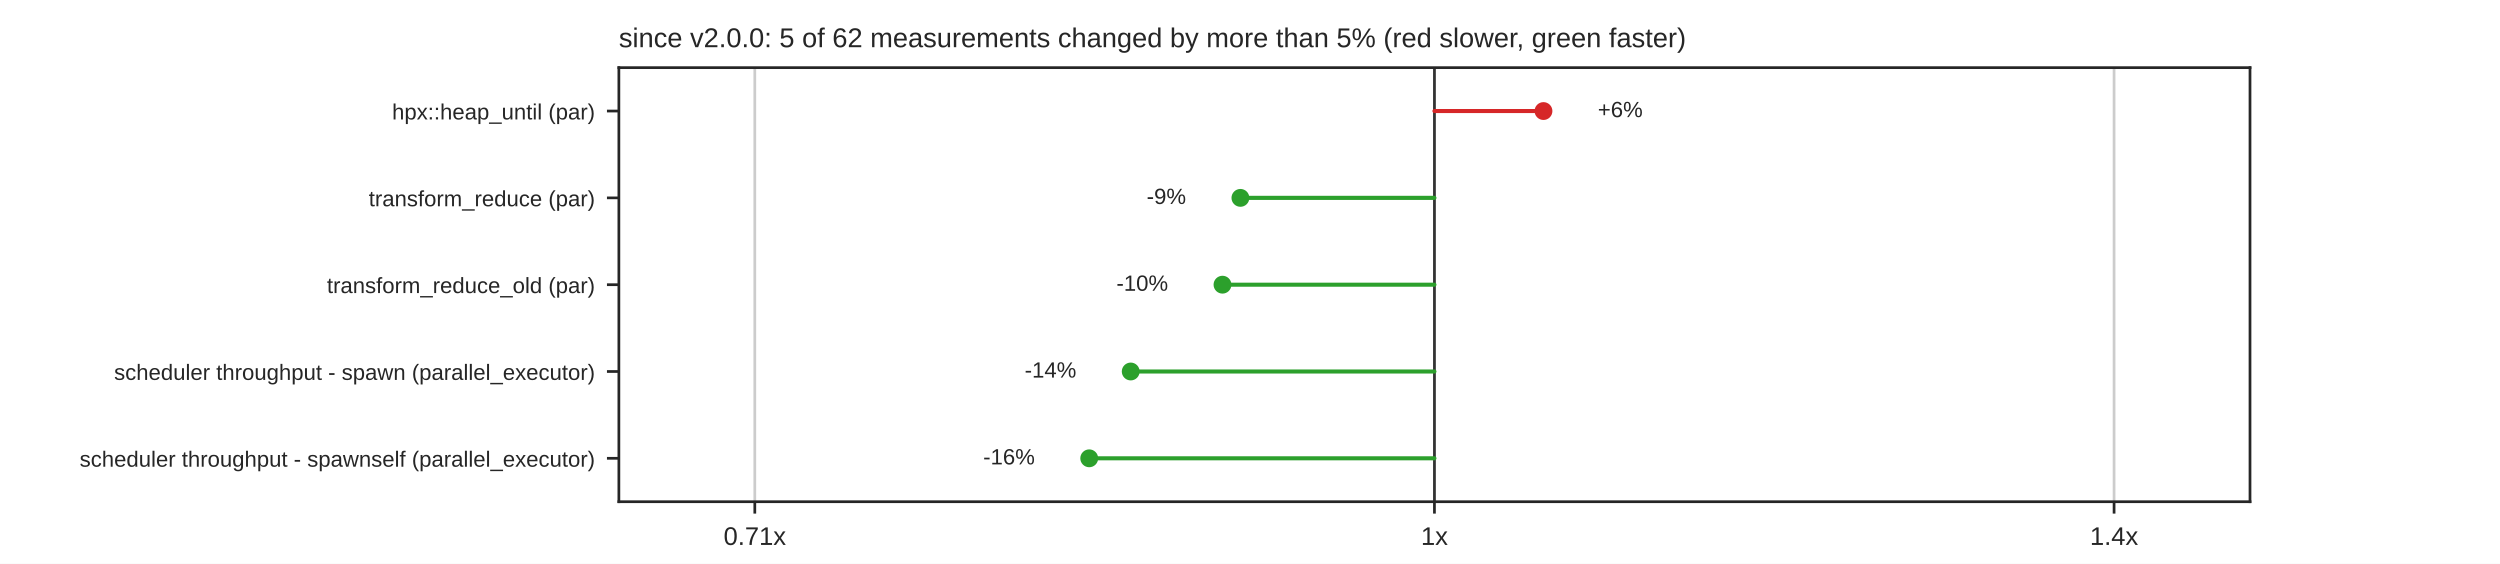
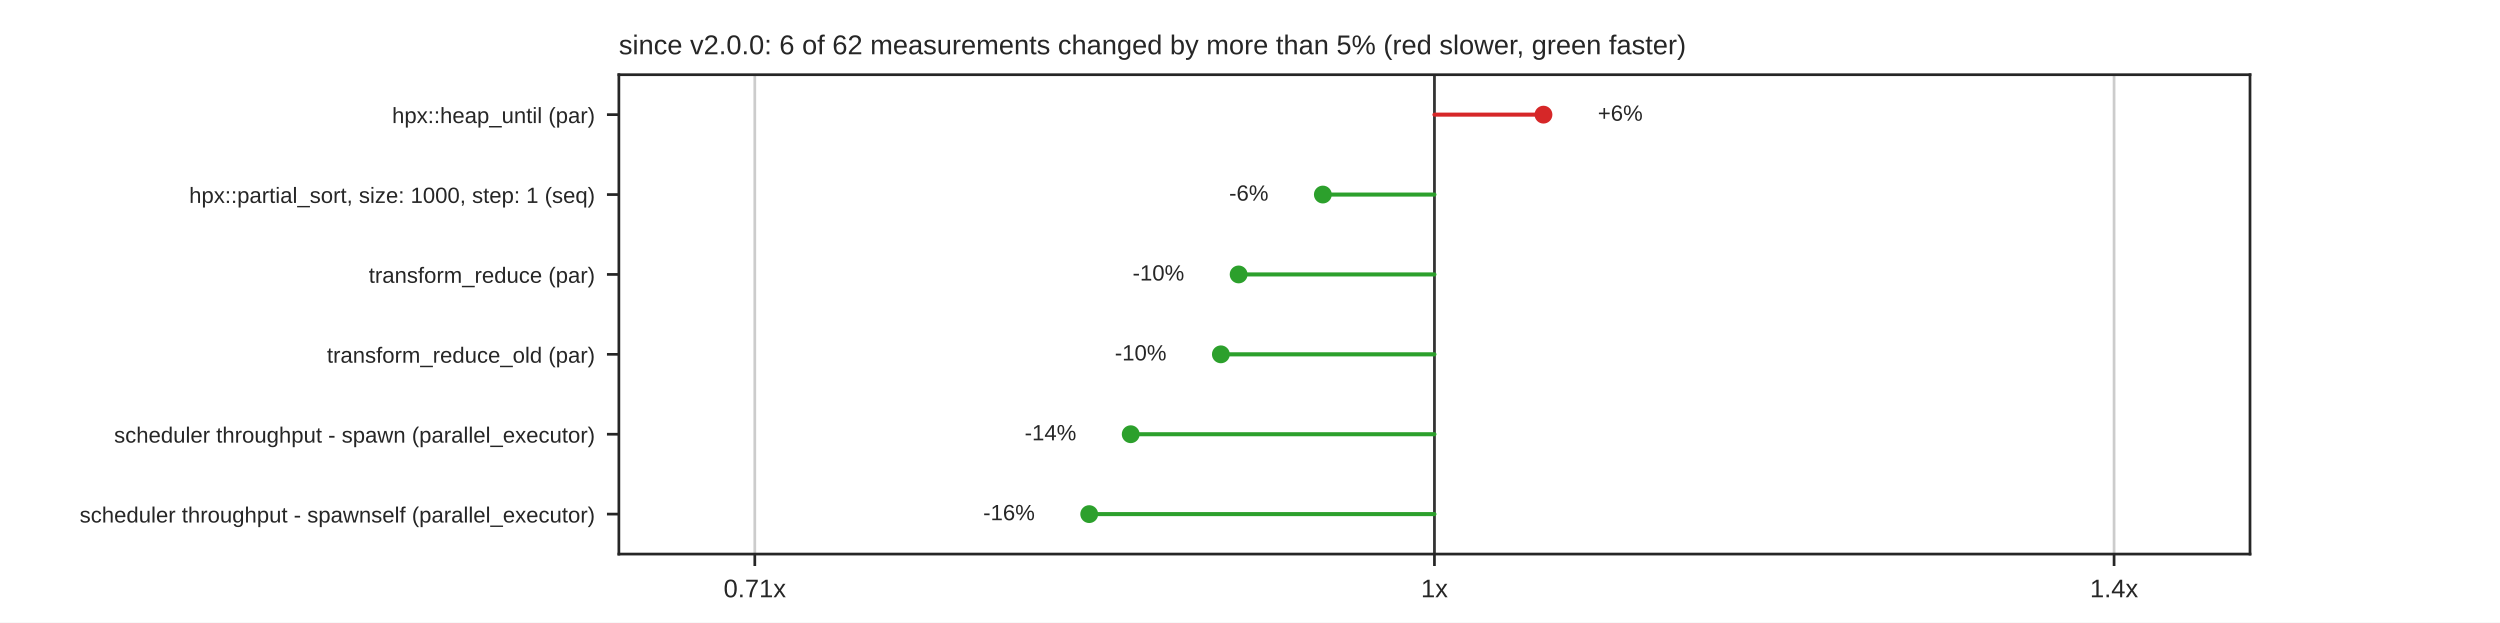
- <svg xmlns="http://www.w3.org/2000/svg" xmlns:xlink="http://www.w3.org/1999/xlink" width="734.4pt" height="165.6pt" viewBox="0 0 734.4 165.6" version="1.1">
+ <svg xmlns="http://www.w3.org/2000/svg" xmlns:xlink="http://www.w3.org/1999/xlink" width="734.4pt" height="182.88pt" viewBox="0 0 734.4 182.88" version="1.1">
  <defs>
    <style type="text/css">*{stroke-linejoin: round; stroke-linecap: butt}</style>
  </defs>
  <g id="figure_1">
    <g id="patch_1">
-       <path d="M 0 165.6  L 734.4 165.6  L 734.4 0  L 0 0  z " style="fill: #ffffff" />
+       <path d="M 0 182.88  L 734.4 182.88  L 734.4 0  L 0 0  z " style="fill: #ffffff" />
    </g>
    <g id="axes_1">
      <g id="patch_2">
-         <path d="M 181.8 147.384  L 660.96 147.384  L 660.96 19.872  L 181.8 19.872  z " style="fill: #ffffff" />
+         <path d="M 181.8 162.763  L 660.96 162.763  L 660.96 21.946  L 181.8 21.946  z " style="fill: #ffffff" />
      </g>
      <g id="matplotlib.axis_1">
        <g id="xtick_1">
          <g id="line2d_1">
-             <path d="M 221.73 147.384  L 221.73 19.872  " clip-path="url(#pb38192b940)" style="fill: none; stroke: #cccccc; stroke-width: 0.8; stroke-linecap: round" />
+             <path d="M 221.73 162.763  L 221.73 21.946  " clip-path="url(#p59a8612f9b)" style="fill: none; stroke: #cccccc; stroke-width: 0.8; stroke-linecap: round" />
          </g>
          <g id="line2d_2">
            <defs>
              <path id="mdfc5214045" d="M 0 0  L 0 3.5  " style="stroke: #262626; stroke-width: 0.8" />
            </defs>
            <g>
-               <use xlink:href="#mdfc5214045" x="221.73" y="147.384" style="fill: #262626; stroke: #262626; stroke-width: 0.8" />
+               <use xlink:href="#mdfc5214045" x="221.73" y="162.763" style="fill: #262626; stroke: #262626; stroke-width: 0.8" />
            </g>
          </g>
          <g id="text_1">
-             <text style="fill: #262626; font: 7.5px 'Arial', 'DejaVu Sans', 'Liberation Sans', 'Bitstream Vera Sans', sans-serif; text-anchor: middle" x="221.73" y="160.083" transform="rotate(-0 221.73 160.0828)">0.71x</text>
+             <text style="fill: #262626; font: 7.5px 'Arial', 'DejaVu Sans', 'Liberation Sans', 'Bitstream Vera Sans', sans-serif; text-anchor: middle" x="221.73" y="175.462" transform="rotate(-0 221.73 175.462)">0.71x</text>
          </g>
        </g>
        <g id="xtick_2">
          <g id="line2d_3">
-             <path d="M 421.38 147.384  L 421.38 19.872  " clip-path="url(#pb38192b940)" style="fill: none; stroke: #cccccc; stroke-width: 0.8; stroke-linecap: round" />
+             <path d="M 421.38 162.763  L 421.38 21.946  " clip-path="url(#p59a8612f9b)" style="fill: none; stroke: #cccccc; stroke-width: 0.8; stroke-linecap: round" />
          </g>
          <g id="line2d_4">
            <g>
-               <use xlink:href="#mdfc5214045" x="421.38" y="147.384" style="fill: #262626; stroke: #262626; stroke-width: 0.8" />
+               <use xlink:href="#mdfc5214045" x="421.38" y="162.763" style="fill: #262626; stroke: #262626; stroke-width: 0.8" />
            </g>
          </g>
          <g id="text_2">
-             <text style="fill: #262626; font: 7.5px 'Arial', 'DejaVu Sans', 'Liberation Sans', 'Bitstream Vera Sans', sans-serif; text-anchor: middle" x="421.38" y="160.083" transform="rotate(-0 421.38 160.0828)">1x</text>
+             <text style="fill: #262626; font: 7.5px 'Arial', 'DejaVu Sans', 'Liberation Sans', 'Bitstream Vera Sans', sans-serif; text-anchor: middle" x="421.38" y="175.462" transform="rotate(-0 421.38 175.462)">1x</text>
          </g>
        </g>
        <g id="xtick_3">
          <g id="line2d_5">
-             <path d="M 621.03 147.384  L 621.03 19.872  " clip-path="url(#pb38192b940)" style="fill: none; stroke: #cccccc; stroke-width: 0.8; stroke-linecap: round" />
+             <path d="M 621.03 162.763  L 621.03 21.946  " clip-path="url(#p59a8612f9b)" style="fill: none; stroke: #cccccc; stroke-width: 0.8; stroke-linecap: round" />
          </g>
          <g id="line2d_6">
            <g>
-               <use xlink:href="#mdfc5214045" x="621.03" y="147.384" style="fill: #262626; stroke: #262626; stroke-width: 0.8" />
+               <use xlink:href="#mdfc5214045" x="621.03" y="162.763" style="fill: #262626; stroke: #262626; stroke-width: 0.8" />
            </g>
          </g>
          <g id="text_3">
-             <text style="fill: #262626; font: 7.5px 'Arial', 'DejaVu Sans', 'Liberation Sans', 'Bitstream Vera Sans', sans-serif; text-anchor: middle" x="621.03" y="160.083" transform="rotate(-0 621.03 160.0828)">1.4x</text>
+             <text style="fill: #262626; font: 7.5px 'Arial', 'DejaVu Sans', 'Liberation Sans', 'Bitstream Vera Sans', sans-serif; text-anchor: middle" x="621.03" y="175.462" transform="rotate(-0 621.03 175.462)">1.4x</text>
          </g>
        </g>
      </g>
      <g id="matplotlib.axis_2">
        <g id="ytick_1">
          <g id="line2d_7">
            <defs>
              <path id="m414165cd4d" d="M 0 0  L -3.5 0  " style="stroke: #262626; stroke-width: 0.8" />
            </defs>
            <g>
-               <use xlink:href="#m414165cd4d" x="181.8" y="32.623" style="fill: #262626; stroke: #262626; stroke-width: 0.8" />
+               <use xlink:href="#m414165cd4d" x="181.8" y="33.68" style="fill: #262626; stroke: #262626; stroke-width: 0.8" />
            </g>
          </g>
          <g id="text_4">
-             <text style="fill: #262626; font: 6.5px 'Arial', 'DejaVu Sans', 'Liberation Sans', 'Bitstream Vera Sans', sans-serif; text-anchor: end" x="174.8" y="35.093" transform="rotate(-0 174.8 35.09269)">hpx::heap_until (par)</text>
+             <text style="fill: #262626; font: 6.5px 'Arial', 'DejaVu Sans', 'Liberation Sans', 'Bitstream Vera Sans', sans-serif; text-anchor: end" x="174.8" y="36.15" transform="rotate(-0 174.8 36.14989)">hpx::heap_until (par)</text>
          </g>
        </g>
        <g id="ytick_2">
          <g id="line2d_8">
            <g>
-               <use xlink:href="#m414165cd4d" x="181.8" y="58.126" style="fill: #262626; stroke: #262626; stroke-width: 0.8" />
+               <use xlink:href="#m414165cd4d" x="181.8" y="57.15" style="fill: #262626; stroke: #262626; stroke-width: 0.8" />
            </g>
          </g>
          <g id="text_5">
-             <text style="fill: #262626; font: 6.5px 'Arial', 'DejaVu Sans', 'Liberation Sans', 'Bitstream Vera Sans', sans-serif; text-anchor: end" x="174.8" y="60.595" transform="rotate(-0 174.8 60.59509)">transform_reduce (par)</text>
+             <text style="fill: #262626; font: 6.5px 'Arial', 'DejaVu Sans', 'Liberation Sans', 'Bitstream Vera Sans', sans-serif; text-anchor: end" x="174.8" y="59.619" transform="rotate(-0 174.8 59.61949)">hpx::partial_sort, size: 1000, step: 1 (seq)</text>
          </g>
        </g>
        <g id="ytick_3">
          <g id="line2d_9">
            <g>
-               <use xlink:href="#m414165cd4d" x="181.8" y="83.628" style="fill: #262626; stroke: #262626; stroke-width: 0.8" />
+               <use xlink:href="#m414165cd4d" x="181.8" y="80.62" style="fill: #262626; stroke: #262626; stroke-width: 0.8" />
            </g>
          </g>
          <g id="text_6">
-             <text style="fill: #262626; font: 6.5px 'Arial', 'DejaVu Sans', 'Liberation Sans', 'Bitstream Vera Sans', sans-serif; text-anchor: end" x="174.8" y="86.097" transform="rotate(-0 174.8 86.09749)">transform_reduce_old (par)</text>
+             <text style="fill: #262626; font: 6.5px 'Arial', 'DejaVu Sans', 'Liberation Sans', 'Bitstream Vera Sans', sans-serif; text-anchor: end" x="174.8" y="83.089" transform="rotate(-0 174.8 83.08909)">transform_reduce (par)</text>
          </g>
        </g>
        <g id="ytick_4">
          <g id="line2d_10">
            <g>
-               <use xlink:href="#m414165cd4d" x="181.8" y="109.13" style="fill: #262626; stroke: #262626; stroke-width: 0.8" />
+               <use xlink:href="#m414165cd4d" x="181.8" y="104.089" style="fill: #262626; stroke: #262626; stroke-width: 0.8" />
            </g>
          </g>
          <g id="text_7">
-             <text style="fill: #262626; font: 6.5px 'Arial', 'DejaVu Sans', 'Liberation Sans', 'Bitstream Vera Sans', sans-serif; text-anchor: end" x="174.8" y="111.6" transform="rotate(-0 174.8 111.5999)">scheduler throughput - spawn (parallel_executor)</text>
+             <text style="fill: #262626; font: 6.5px 'Arial', 'DejaVu Sans', 'Liberation Sans', 'Bitstream Vera Sans', sans-serif; text-anchor: end" x="174.8" y="106.559" transform="rotate(-0 174.8 106.5587)">transform_reduce_old (par)</text>
          </g>
        </g>
        <g id="ytick_5">
          <g id="line2d_11">
            <g>
-               <use xlink:href="#m414165cd4d" x="181.8" y="134.633" style="fill: #262626; stroke: #262626; stroke-width: 0.8" />
+               <use xlink:href="#m414165cd4d" x="181.8" y="127.559" style="fill: #262626; stroke: #262626; stroke-width: 0.8" />
            </g>
          </g>
          <g id="text_8">
-             <text style="fill: #262626; font: 6.5px 'Arial', 'DejaVu Sans', 'Liberation Sans', 'Bitstream Vera Sans', sans-serif; text-anchor: end" x="174.8" y="137.102" transform="rotate(-0 174.8 137.1023)">scheduler throughput - spawnself (parallel_executor)</text>
-           </g>
-         </g>
-       </g>
-       <g id="line2d_12">
-         <path d="M 421.38 147.384  L 421.38 19.872  " clip-path="url(#pb38192b940)" style="fill: none; stroke: #333333; stroke-width: 0.8; stroke-linecap: round" />
+             <text style="fill: #262626; font: 6.5px 'Arial', 'DejaVu Sans', 'Liberation Sans', 'Bitstream Vera Sans', sans-serif; text-anchor: end" x="174.8" y="130.028" transform="rotate(-0 174.8 130.0283)">scheduler throughput - spawn (parallel_executor)</text>
+           </g>
+         </g>
+         <g id="ytick_6">
+           <g id="line2d_12">
+             <g>
+               <use xlink:href="#m414165cd4d" x="181.8" y="151.028" style="fill: #262626; stroke: #262626; stroke-width: 0.8" />
+             </g>
+           </g>
+           <g id="text_9">
+             <text style="fill: #262626; font: 6.5px 'Arial', 'DejaVu Sans', 'Liberation Sans', 'Bitstream Vera Sans', sans-serif; text-anchor: end" x="174.8" y="153.498" transform="rotate(-0 174.8 153.4979)">scheduler throughput - spawnself (parallel_executor)</text>
+           </g>
+         </g>
      </g>
      <g id="line2d_13">
-         <path d="M 421.38 32.623  L 453.411 32.623  " clip-path="url(#pb38192b940)" style="fill: none; stroke: #d62728; stroke-width: 1.2; stroke-linecap: round" />
+         <path d="M 421.38 162.763  L 421.38 21.946  " clip-path="url(#p59a8612f9b)" style="fill: none; stroke: #333333; stroke-width: 0.8; stroke-linecap: round" />
      </g>
      <g id="line2d_14">
-         <path d="M 421.38 58.126  L 364.385 58.126  " clip-path="url(#pb38192b940)" style="fill: none; stroke: #2ca02c; stroke-width: 1.2; stroke-linecap: round" />
+         <path d="M 421.38 33.68  L 453.411 33.68  " clip-path="url(#p59a8612f9b)" style="fill: none; stroke: #d62728; stroke-width: 1.2; stroke-linecap: round" />
      </g>
      <g id="line2d_15">
-         <path d="M 421.38 83.628  L 359.12 83.628  " clip-path="url(#pb38192b940)" style="fill: none; stroke: #2ca02c; stroke-width: 1.2; stroke-linecap: round" />
+         <path d="M 421.38 57.15  L 388.601 57.15  " clip-path="url(#p59a8612f9b)" style="fill: none; stroke: #2ca02c; stroke-width: 1.2; stroke-linecap: round" />
      </g>
      <g id="line2d_16">
-         <path d="M 421.38 109.13  L 332.159 109.13  " clip-path="url(#pb38192b940)" style="fill: none; stroke: #2ca02c; stroke-width: 1.2; stroke-linecap: round" />
+         <path d="M 421.38 80.62  L 363.862 80.62  " clip-path="url(#p59a8612f9b)" style="fill: none; stroke: #2ca02c; stroke-width: 1.2; stroke-linecap: round" />
      </g>
      <g id="line2d_17">
-         <path d="M 421.38 134.633  L 319.97 134.633  " clip-path="url(#pb38192b940)" style="fill: none; stroke: #2ca02c; stroke-width: 1.2; stroke-linecap: round" />
+         <path d="M 421.38 104.089  L 358.643 104.089  " clip-path="url(#p59a8612f9b)" style="fill: none; stroke: #2ca02c; stroke-width: 1.2; stroke-linecap: round" />
+       </g>
+       <g id="line2d_18">
+         <path d="M 421.38 127.559  L 332.159 127.559  " clip-path="url(#p59a8612f9b)" style="fill: none; stroke: #2ca02c; stroke-width: 1.2; stroke-linecap: round" />
+       </g>
+       <g id="line2d_19">
+         <path d="M 421.38 151.028  L 319.97 151.028  " clip-path="url(#p59a8612f9b)" style="fill: none; stroke: #2ca02c; stroke-width: 1.2; stroke-linecap: round" />
      </g>
      <g id="patch_3">
-         <path d="M 181.8 147.384  L 181.8 19.872  " style="fill: none; stroke: #262626; stroke-width: 0.8; stroke-linejoin: miter; stroke-linecap: square" />
+         <path d="M 181.8 162.763  L 181.8 21.946  " style="fill: none; stroke: #262626; stroke-width: 0.8; stroke-linejoin: miter; stroke-linecap: square" />
      </g>
      <g id="patch_4">
-         <path d="M 660.96 147.384  L 660.96 19.872  " style="fill: none; stroke: #262626; stroke-width: 0.8; stroke-linejoin: miter; stroke-linecap: square" />
+         <path d="M 660.96 162.763  L 660.96 21.946  " style="fill: none; stroke: #262626; stroke-width: 0.8; stroke-linejoin: miter; stroke-linecap: square" />
      </g>
      <g id="patch_5">
-         <path d="M 181.8 147.384  L 660.96 147.384  " style="fill: none; stroke: #262626; stroke-width: 0.8; stroke-linejoin: miter; stroke-linecap: square" />
+         <path d="M 181.8 162.763  L 660.96 162.763  " style="fill: none; stroke: #262626; stroke-width: 0.8; stroke-linejoin: miter; stroke-linecap: square" />
      </g>
      <g id="patch_6">
-         <path d="M 181.8 19.872  L 660.96 19.872  " style="fill: none; stroke: #262626; stroke-width: 0.8; stroke-linejoin: miter; stroke-linecap: square" />
+         <path d="M 181.8 21.946  L 660.96 21.946  " style="fill: none; stroke: #262626; stroke-width: 0.8; stroke-linejoin: miter; stroke-linecap: square" />
      </g>
      <g id="PathCollection_1">
        <defs>
          <path id="m8968767a60" d="M 0 2.121  C 0.563 2.121 1.102 1.898 1.5 1.5  C 1.898 1.102 2.121 0.563 2.121 0  C 2.121 -0.563 1.898 -1.102 1.5 -1.5  C 1.102 -1.898 0.563 -2.121 0 -2.121  C -0.563 -2.121 -1.102 -1.898 -1.5 -1.5  C -1.898 -1.102 -2.121 -0.563 -2.121 0  C -2.121 0.563 -1.898 1.102 -1.5 1.5  C -1.102 1.898 -0.563 2.121 0 2.121  z " style="stroke: #d62728" />
        </defs>
-         <g clip-path="url(#pb38192b940)">
-           <use xlink:href="#m8968767a60" x="453.411" y="32.623" style="fill: #d62728; stroke: #d62728" />
-         </g>
-       </g>
-       <g id="text_9">
-         <text style="fill: #262626; font: 6.5px 'Arial', 'DejaVu Sans', 'Liberation Sans', 'Bitstream Vera Sans', sans-serif; text-anchor: start" x="469.383" y="34.417" transform="rotate(-0 469.3832 34.41679)">+6%</text>
+         <g clip-path="url(#p59a8612f9b)">
+           <use xlink:href="#m8968767a60" x="453.411" y="33.68" style="fill: #d62728; stroke: #d62728" />
+         </g>
+       </g>
+       <g id="text_10">
+         <text style="fill: #262626; font: 6.5px 'Arial', 'DejaVu Sans', 'Liberation Sans', 'Bitstream Vera Sans', sans-serif; text-anchor: start" x="469.383" y="35.474" transform="rotate(-0 469.3832 35.47399)">+6%</text>
      </g>
      <g id="PathCollection_2">
        <defs>
          <path id="m7978cd0e5a" d="M 0 2.121  C 0.563 2.121 1.102 1.898 1.5 1.5  C 1.898 1.102 2.121 0.563 2.121 0  C 2.121 -0.563 1.898 -1.102 1.5 -1.5  C 1.102 -1.898 0.563 -2.121 0 -2.121  C -0.563 -2.121 -1.102 -1.898 -1.5 -1.5  C -1.898 -1.102 -2.121 -0.563 -2.121 0  C -2.121 0.563 -1.898 1.102 -1.5 1.5  C -1.102 1.898 -0.563 2.121 0 2.121  z " style="stroke: #2ca02c" />
        </defs>
-         <g clip-path="url(#pb38192b940)">
-           <use xlink:href="#m7978cd0e5a" x="364.385" y="58.126" style="fill: #2ca02c; stroke: #2ca02c" />
-         </g>
-       </g>
-       <g id="text_10">
-         <text style="fill: #262626; font: 6.5px 'Arial', 'DejaVu Sans', 'Liberation Sans', 'Bitstream Vera Sans', sans-serif; text-anchor: end" x="348.413" y="59.919" transform="rotate(-0 348.4128 59.91919)">-9%</text>
+         <g clip-path="url(#p59a8612f9b)">
+           <use xlink:href="#m7978cd0e5a" x="388.601" y="57.15" style="fill: #2ca02c; stroke: #2ca02c" />
+         </g>
+       </g>
+       <g id="text_11">
+         <text style="fill: #262626; font: 6.5px 'Arial', 'DejaVu Sans', 'Liberation Sans', 'Bitstream Vera Sans', sans-serif; text-anchor: end" x="372.629" y="58.944" transform="rotate(-0 372.6291 58.94359)">-6%</text>
      </g>
      <g id="PathCollection_3">
-         <g clip-path="url(#pb38192b940)">
-           <use xlink:href="#m7978cd0e5a" x="359.12" y="83.628" style="fill: #2ca02c; stroke: #2ca02c" />
-         </g>
-       </g>
-       <g id="text_11">
-         <text style="fill: #262626; font: 6.5px 'Arial', 'DejaVu Sans', 'Liberation Sans', 'Bitstream Vera Sans', sans-serif; text-anchor: end" x="343.148" y="85.422" transform="rotate(-0 343.1475 85.42159)">-10%</text>
+         <g clip-path="url(#p59a8612f9b)">
+           <use xlink:href="#m7978cd0e5a" x="363.862" y="80.62" style="fill: #2ca02c; stroke: #2ca02c" />
+         </g>
+       </g>
+       <g id="text_12">
+         <text style="fill: #262626; font: 6.5px 'Arial', 'DejaVu Sans', 'Liberation Sans', 'Bitstream Vera Sans', sans-serif; text-anchor: end" x="347.89" y="82.413" transform="rotate(-0 347.8902 82.41319)">-10%</text>
      </g>
      <g id="PathCollection_4">
-         <g clip-path="url(#pb38192b940)">
-           <use xlink:href="#m7978cd0e5a" x="332.159" y="109.13" style="fill: #2ca02c; stroke: #2ca02c" />
-         </g>
-       </g>
-       <g id="text_12">
-         <text style="fill: #262626; font: 6.5px 'Arial', 'DejaVu Sans', 'Liberation Sans', 'Bitstream Vera Sans', sans-serif; text-anchor: end" x="316.187" y="110.924" transform="rotate(-0 316.1867 110.924)">-14%</text>
+         <g clip-path="url(#p59a8612f9b)">
+           <use xlink:href="#m7978cd0e5a" x="358.643" y="104.089" style="fill: #2ca02c; stroke: #2ca02c" />
+         </g>
+       </g>
+       <g id="text_13">
+         <text style="fill: #262626; font: 6.5px 'Arial', 'DejaVu Sans', 'Liberation Sans', 'Bitstream Vera Sans', sans-serif; text-anchor: end" x="342.671" y="105.883" transform="rotate(-0 342.6712 105.8828)">-10%</text>
      </g>
      <g id="PathCollection_5">
-         <g clip-path="url(#pb38192b940)">
-           <use xlink:href="#m7978cd0e5a" x="319.97" y="134.633" style="fill: #2ca02c; stroke: #2ca02c" />
-         </g>
-       </g>
-       <g id="text_13">
-         <text style="fill: #262626; font: 6.5px 'Arial', 'DejaVu Sans', 'Liberation Sans', 'Bitstream Vera Sans', sans-serif; text-anchor: end" x="303.998" y="136.426" transform="rotate(-0 303.998 136.4264)">-16%</text>
+         <g clip-path="url(#p59a8612f9b)">
+           <use xlink:href="#m7978cd0e5a" x="332.159" y="127.559" style="fill: #2ca02c; stroke: #2ca02c" />
+         </g>
      </g>
      <g id="text_14">
-         <text style="fill: #262626; font: 8px 'Arial', 'DejaVu Sans', 'Liberation Sans', 'Bitstream Vera Sans', sans-serif; text-anchor: start" x="181.8" y="13.872" transform="rotate(-0 181.8 13.872)">since v2.0.0: 5 of 62 measurements changed by more than 5% (red slower, green faster)</text>
+         <text style="fill: #262626; font: 6.5px 'Arial', 'DejaVu Sans', 'Liberation Sans', 'Bitstream Vera Sans', sans-serif; text-anchor: end" x="316.187" y="129.352" transform="rotate(-0 316.1867 129.3524)">-14%</text>
+       </g>
+       <g id="PathCollection_6">
+         <g clip-path="url(#p59a8612f9b)">
+           <use xlink:href="#m7978cd0e5a" x="319.97" y="151.028" style="fill: #2ca02c; stroke: #2ca02c" />
+         </g>
+       </g>
+       <g id="text_15">
+         <text style="fill: #262626; font: 6.5px 'Arial', 'DejaVu Sans', 'Liberation Sans', 'Bitstream Vera Sans', sans-serif; text-anchor: end" x="303.998" y="152.822" transform="rotate(-0 303.998 152.822)">-16%</text>
+       </g>
+       <g id="text_16">
+         <text style="fill: #262626; font: 8px 'Arial', 'DejaVu Sans', 'Liberation Sans', 'Bitstream Vera Sans', sans-serif; text-anchor: start" x="181.8" y="15.946" transform="rotate(-0 181.8 15.9456)">since v2.0.0: 6 of 62 measurements changed by more than 5% (red slower, green faster)</text>
      </g>
    </g>
  </g>
  <defs>
-     <clipPath id="pb38192b940">
-       <rect x="181.8" y="19.872" width="479.16" height="127.512" />
+     <clipPath id="p59a8612f9b">
+       <rect x="181.8" y="21.946" width="479.16" height="140.818" />
    </clipPath>
  </defs>
</svg>
